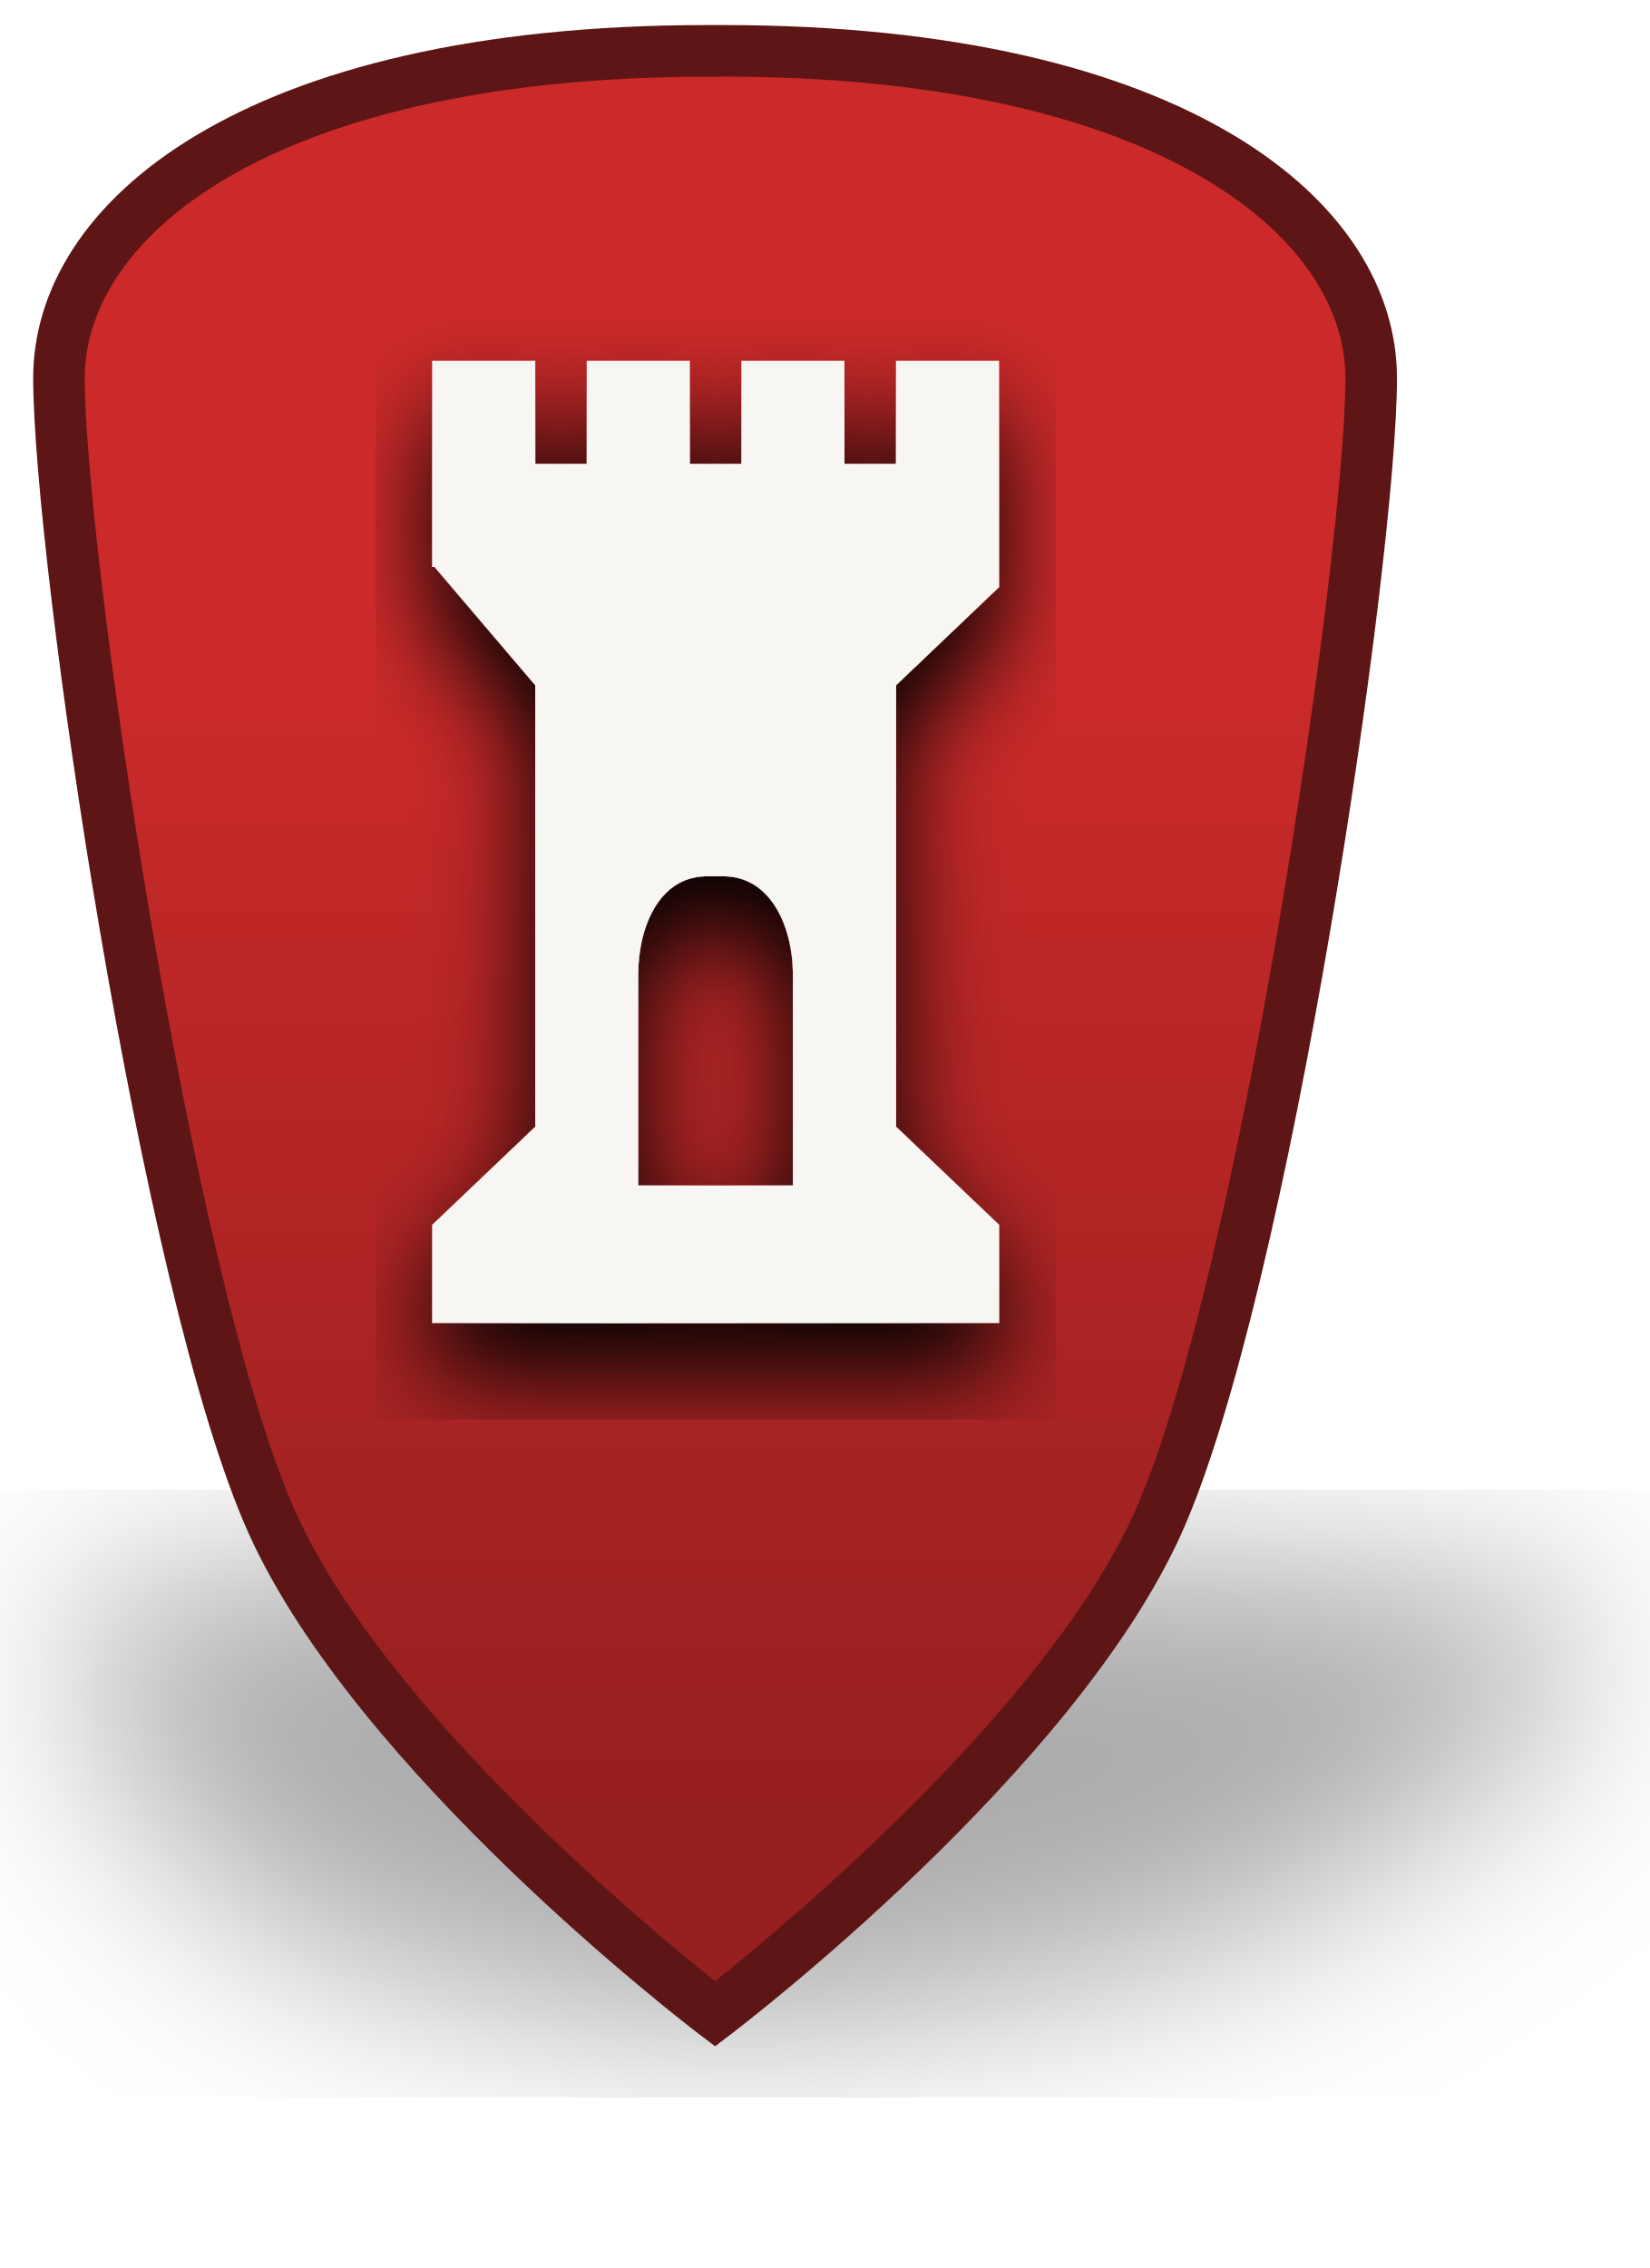
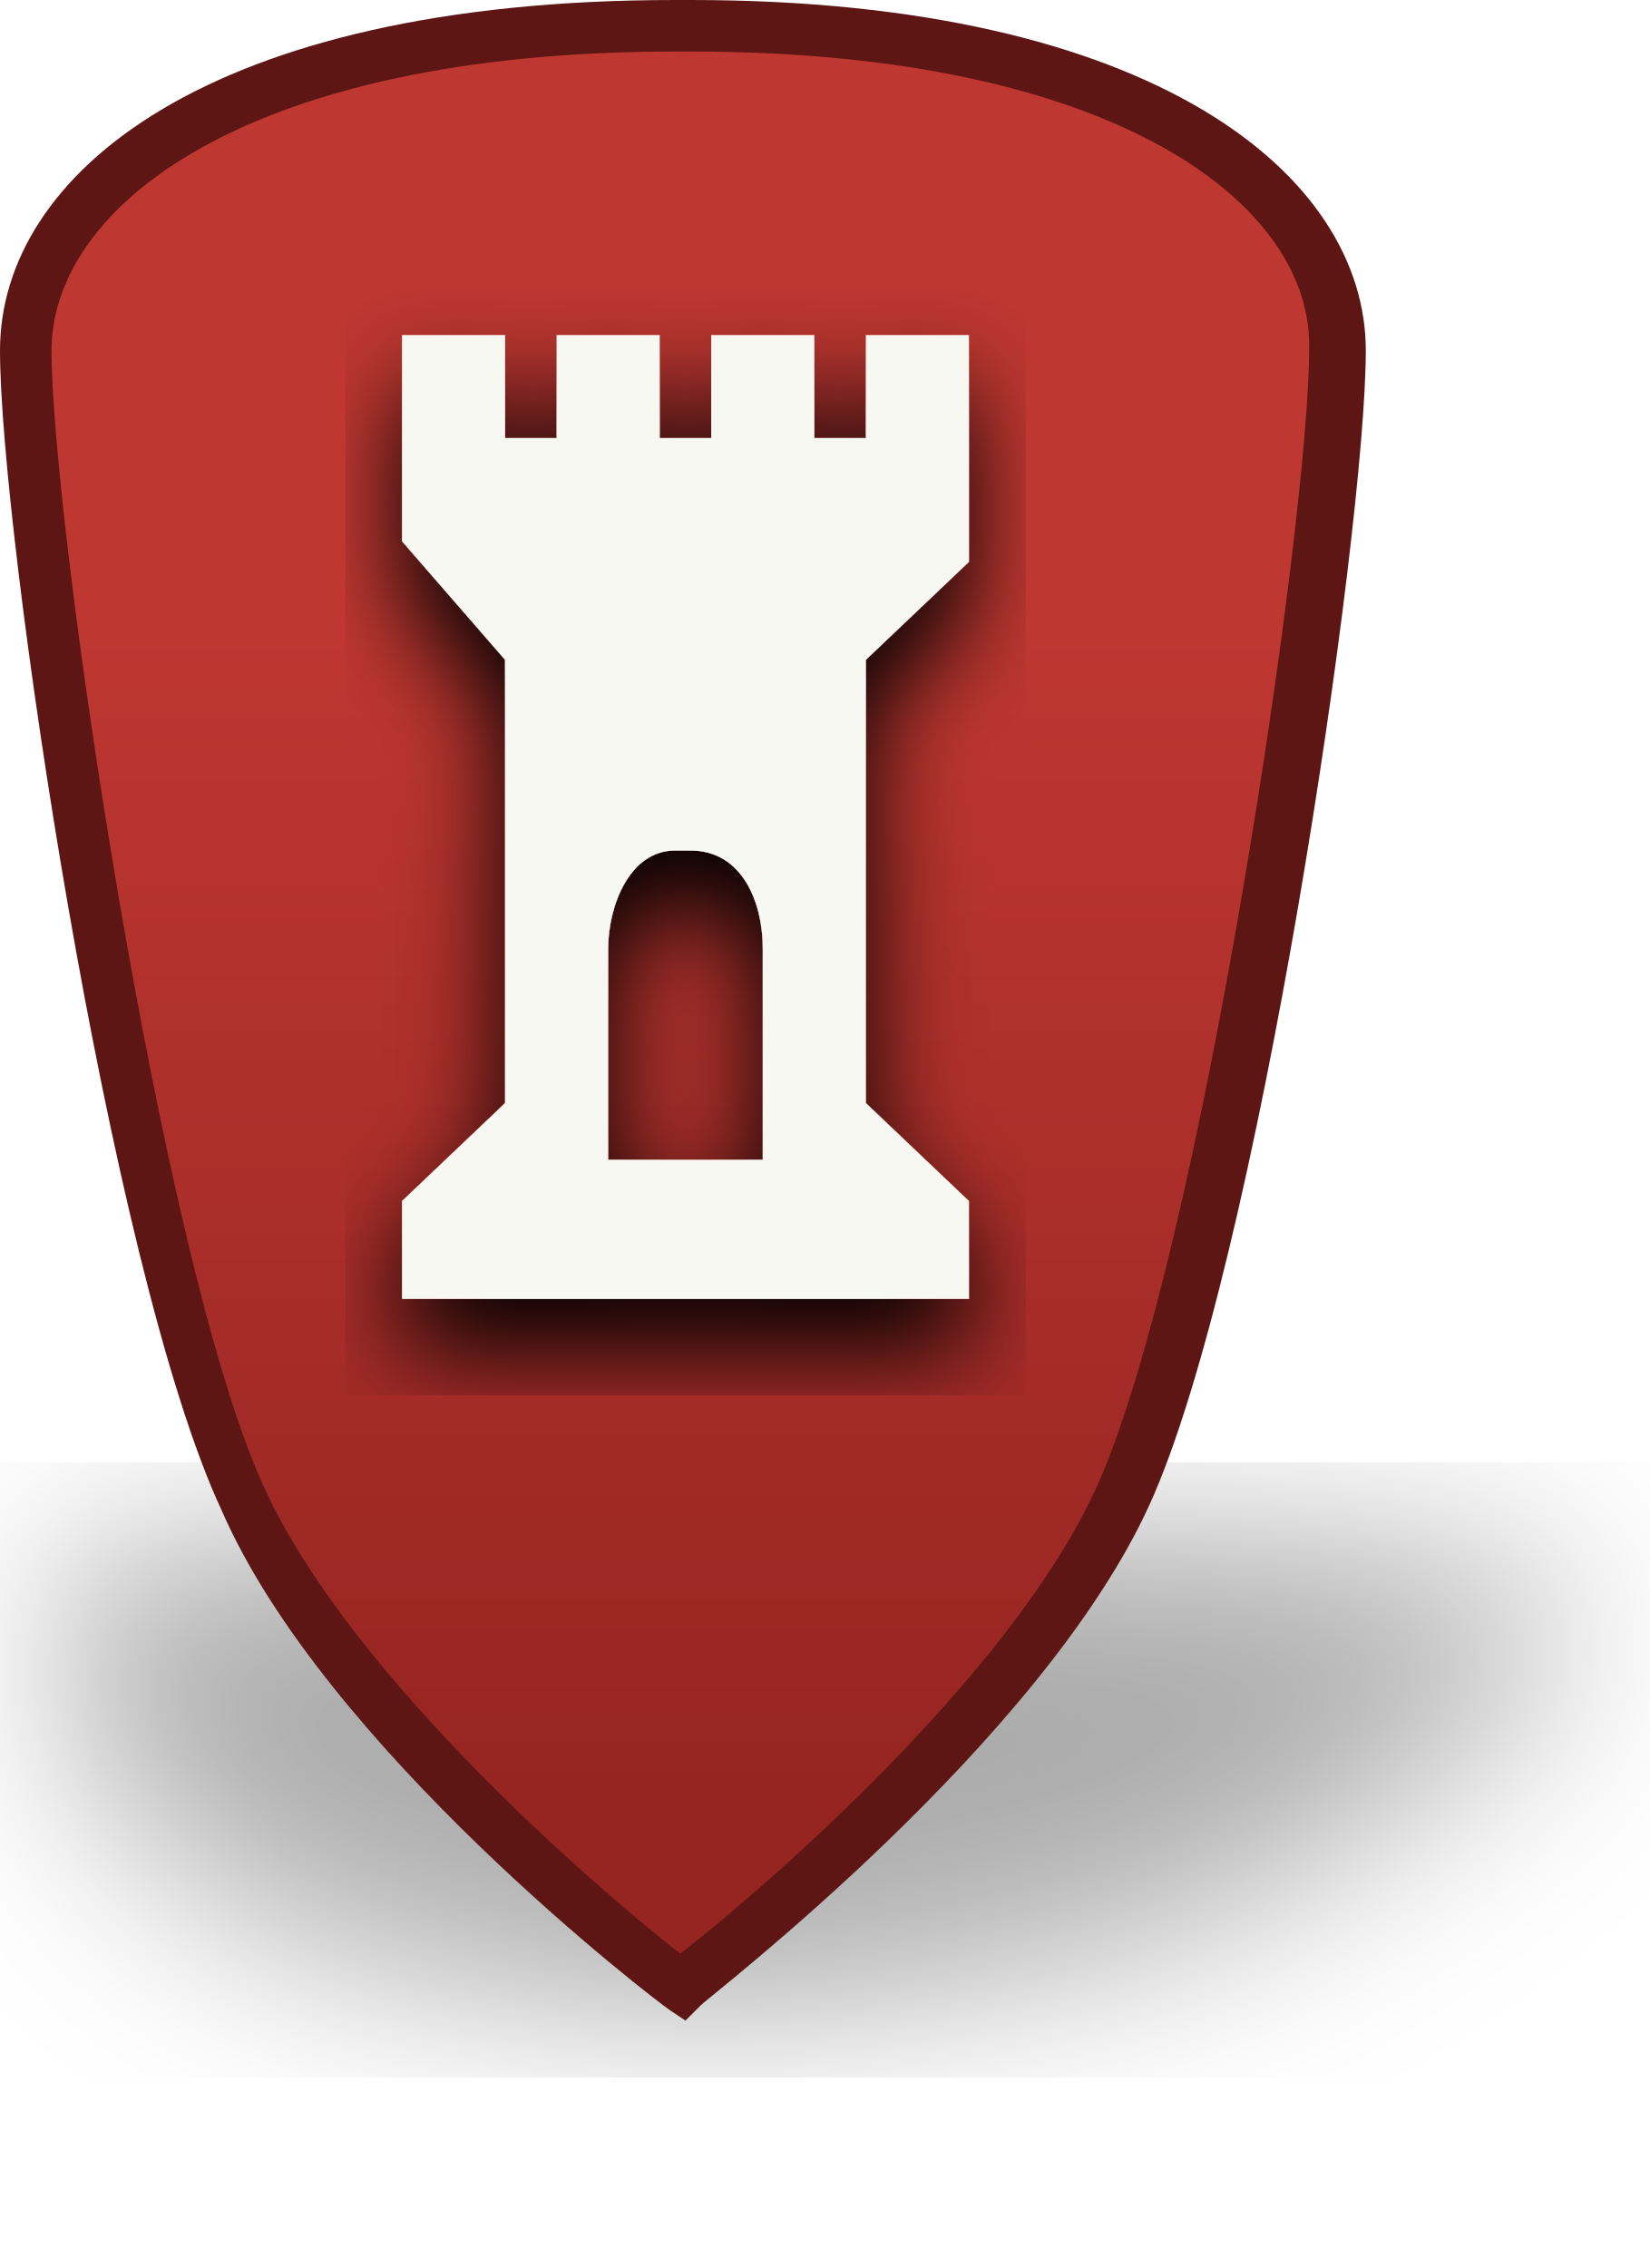
- <svg xmlns="http://www.w3.org/2000/svg" version="1.1" id="Layer_1" x="0px" y="0px" width="32px" height="44px" viewBox="-134.5 120.5 32 44" enable-background="new -134.5 120.5 32 44" xml:space="preserve">
+ <svg xmlns="http://www.w3.org/2000/svg" version="1.1" x="0px" y="0px" width="32px" height="44px" viewBox="2.5 0 32 44" overflow="visible" enable-background="new 2.5 0 32 44" xml:space="preserve">
+   <defs>
+ </defs>
  <filter filterUnits="objectBoundingBox" id="AI_Shadow_1">
    <feGaussianBlur result="blur" in="SourceAlpha" stdDeviation="1" />
    <feOffset result="offsetBlurredAlpha" in="blur" dx="0" dy="1" />
    <feMerge>
      <feMergeNode in="offsetBlurredAlpha" />
      <feMergeNode in="SourceGraphic" />
    </feMerge>
  </filter>
  <filter id="AI_GaussianBlur_4">
    <feGaussianBlur stdDeviation="2" />
  </filter>
  <g opacity="0.33" filter="url(#AI_GaussianBlur_4)">
-     <path d="M-116.978,150.417c-0.064-0.001-0.125,0-0.186-0.001c-0.064-0.001-0.122-0.005-0.185-0.006   c-10.097-0.181-16.007,0.657-16.007,1.729c0,1.03,2.349,4.858,4.527,5.955c2.055,1.036,8.498,2.104,8.498,2.104   s6.963-1.042,9.541-2.035c2.684-1.033,7.108-4.622,7.72-5.59C-102.436,151.569-107.255,150.591-116.978,150.417z" />
+     <path fill="#010101" d="M19.4,29.4c-0.1,0-0.1,0-0.2,0c-0.1,0-0.1,0-0.2,0C8.9,29.2,3,30.1,3,31.2c0,1,2.3,4.9,4.5,6   c2.1,1,8.5,2.1,8.5,2.1s7-1,9.5-2c2.7-1,7.1-4.6,7.7-5.6C34,30.6,29.1,29.6,19.4,29.4z" />
  </g>
-   <g>
-     <linearGradient id="SVGID_1_" gradientUnits="userSpaceOnUse" x1="150.095" y1="-1088.153" x2="150.095" y2="-1110.766" gradientTransform="matrix(1 0 0 -1 -270.7197 -955.1621)">
-       <stop offset="0" style="stop-color:#CC2A2A" />
-       <stop offset="1" style="stop-color:#961F1F" />
-     </linearGradient>
-     <path fill="url(#SVGID_1_)" d="M-120.476,121.486c-0.052,0-0.1,0.006-0.15,0.006c-0.052,0-0.099-0.006-0.15-0.006   c-8.019,0-12.579,2.91-12.579,6.349c0,3.455,2.085,17.669,4.139,22.215c2.053,4.548,8.591,9.521,8.591,9.521   s6.539-4.975,8.591-9.521s4.14-18.76,4.14-22.215C-107.896,124.396-112.458,121.486-120.476,121.486z" />
-     <path fill="#5E1515" d="M-120.625,160.198l-0.303-0.229c-0.271-0.207-6.663-5.103-8.744-9.713   c-2.103-4.654-4.184-18.936-4.184-22.421c0-3.409,4.044-6.849,13.079-6.849h0.3c9.034,0,13.08,3.439,13.082,6.849   c0,3.481-2.081,17.761-4.184,22.421c-2.08,4.608-8.473,9.506-8.744,9.712L-120.625,160.198z M-120.74,121.988   c-8.338,0-12.115,3.03-12.115,5.847c0,3.333,2.082,17.555,4.095,22.009c1.729,3.832,6.836,8.058,8.135,9.091   c1.299-1.034,6.408-5.264,8.135-9.091c2.013-4.459,4.095-18.679,4.095-22.009c-0.001-2.816-3.783-5.849-12.082-5.849l-0.165,0.006   l-0.091-0.004C-120.734,121.988-120.737,121.988-120.74,121.988z" />
-   </g>
+   <linearGradient id="SVGID_1_" gradientUnits="userSpaceOnUse" x1="557.485" y1="1364.668" x2="557.485" y2="1387.28" gradientTransform="matrix(1 0 0 1 -541.7197 -1352.662)">
+     <stop offset="0" style="stop-color:#BF3731" />
+     <stop offset="1" style="stop-color:#962522" />
+   </linearGradient>
+   <path fill="url(#SVGID_1_)" d="M15.9,0.5c-0.1,0-0.1,0-0.1,0c-0.1,0-0.1,0-0.1,0C7.6,0.5,3,3.4,3,6.8c0,3.5,2.1,17.7,4.1,22.2  c2.1,4.5,8.6,9.5,8.6,9.5s6.5-5,8.6-9.5c2.1-4.5,4.1-18.8,4.1-22.2C28.5,3.4,23.9,0.5,15.9,0.5z" />
+   <path fill="#5E1614" d="M15.8,39.2L15.5,39c-0.3-0.2-6.7-5.1-8.7-9.7C4.6,24.6,2.5,10.3,2.5,6.8c0-3.4,4-6.8,13.1-6.8h0.3  C24.9,0,29,3.4,29,6.8c0,3.5-2.1,17.8-4.2,22.4c-2.1,4.6-8.5,9.5-8.7,9.7L15.8,39.2z M15.6,1C7.3,1,3.5,4,3.5,6.8  c0,3.3,2.1,17.6,4.1,22c1.7,3.8,6.8,8.1,8.1,9.1c1.3-1,6.4-5.3,8.1-9.1c2-4.5,4.1-18.7,4.1-22C28,4,24.2,1,15.9,1L15.6,1L15.6,1  C15.7,1,15.7,1,15.6,1z" />
  <g filter="url(#AI_Shadow_1)">
    <g>
-       <path fill="#F7F6F2" d="M-115.115,131.889V127.5h-2v2h-1v-2h-2v2h-1v-2h-2v2h-1v-2h-2v4h0.047l1.953,2.293v8.566l-2,1.904v1.902    l3.597,0.005l7.405-0.005v-1.902l-2-1.904v-8.566L-115.115,131.889z M-122.116,143.5v-4.114c0-0.836,0.369-1.886,1.334-1.886    h0.314c0.965,0,1.352,1.05,1.352,1.886v4.114H-122.116z" />
+       <path fill="#F8F8F3" d="M21.3,10.9V6.5h-2v2h-1v-2h-2v2h-1v-2h-2v2h-1v-2h-2v4h0l2,2.3v8.6l-2,1.9v1.9l3.6,0l7.4,0v-1.9l-2-1.9    v-8.6L21.3,10.9z M14.3,22.5v-4.1c0-0.8,0.4-1.9,1.3-1.9h0.3c1,0,1.4,1,1.4,1.9v4.1H14.3z" />
    </g>
  </g>
</svg>
